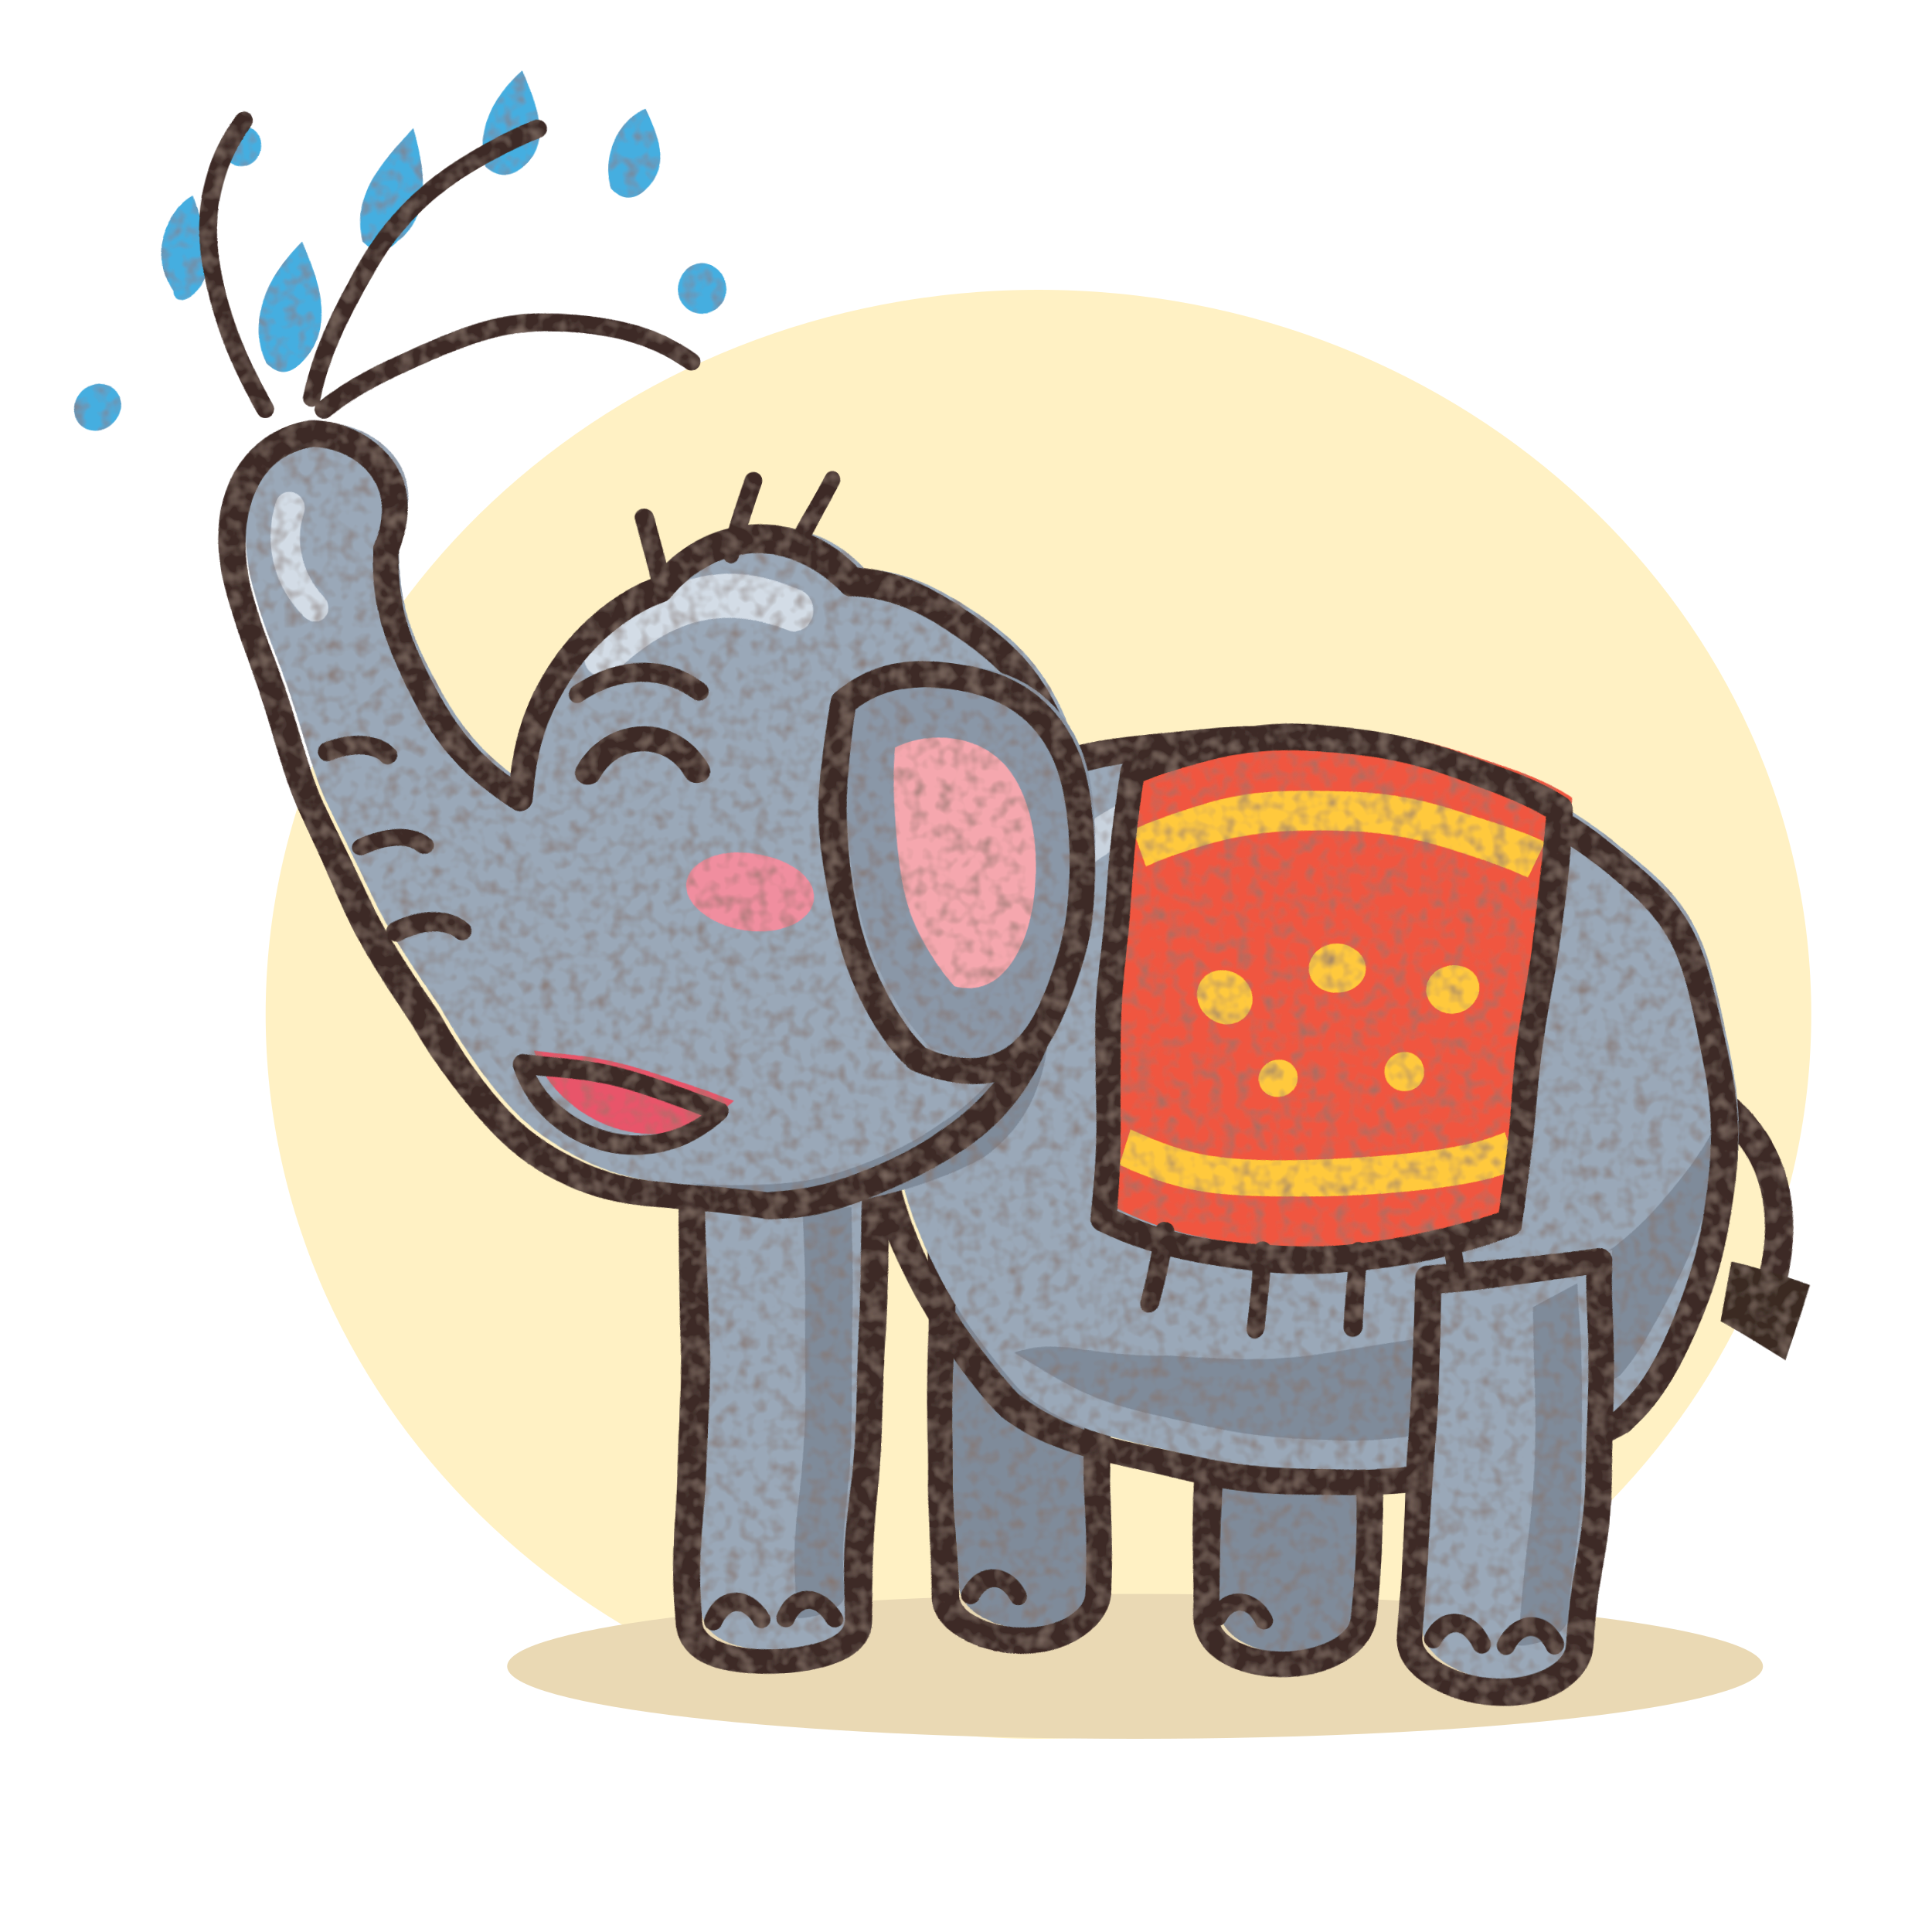
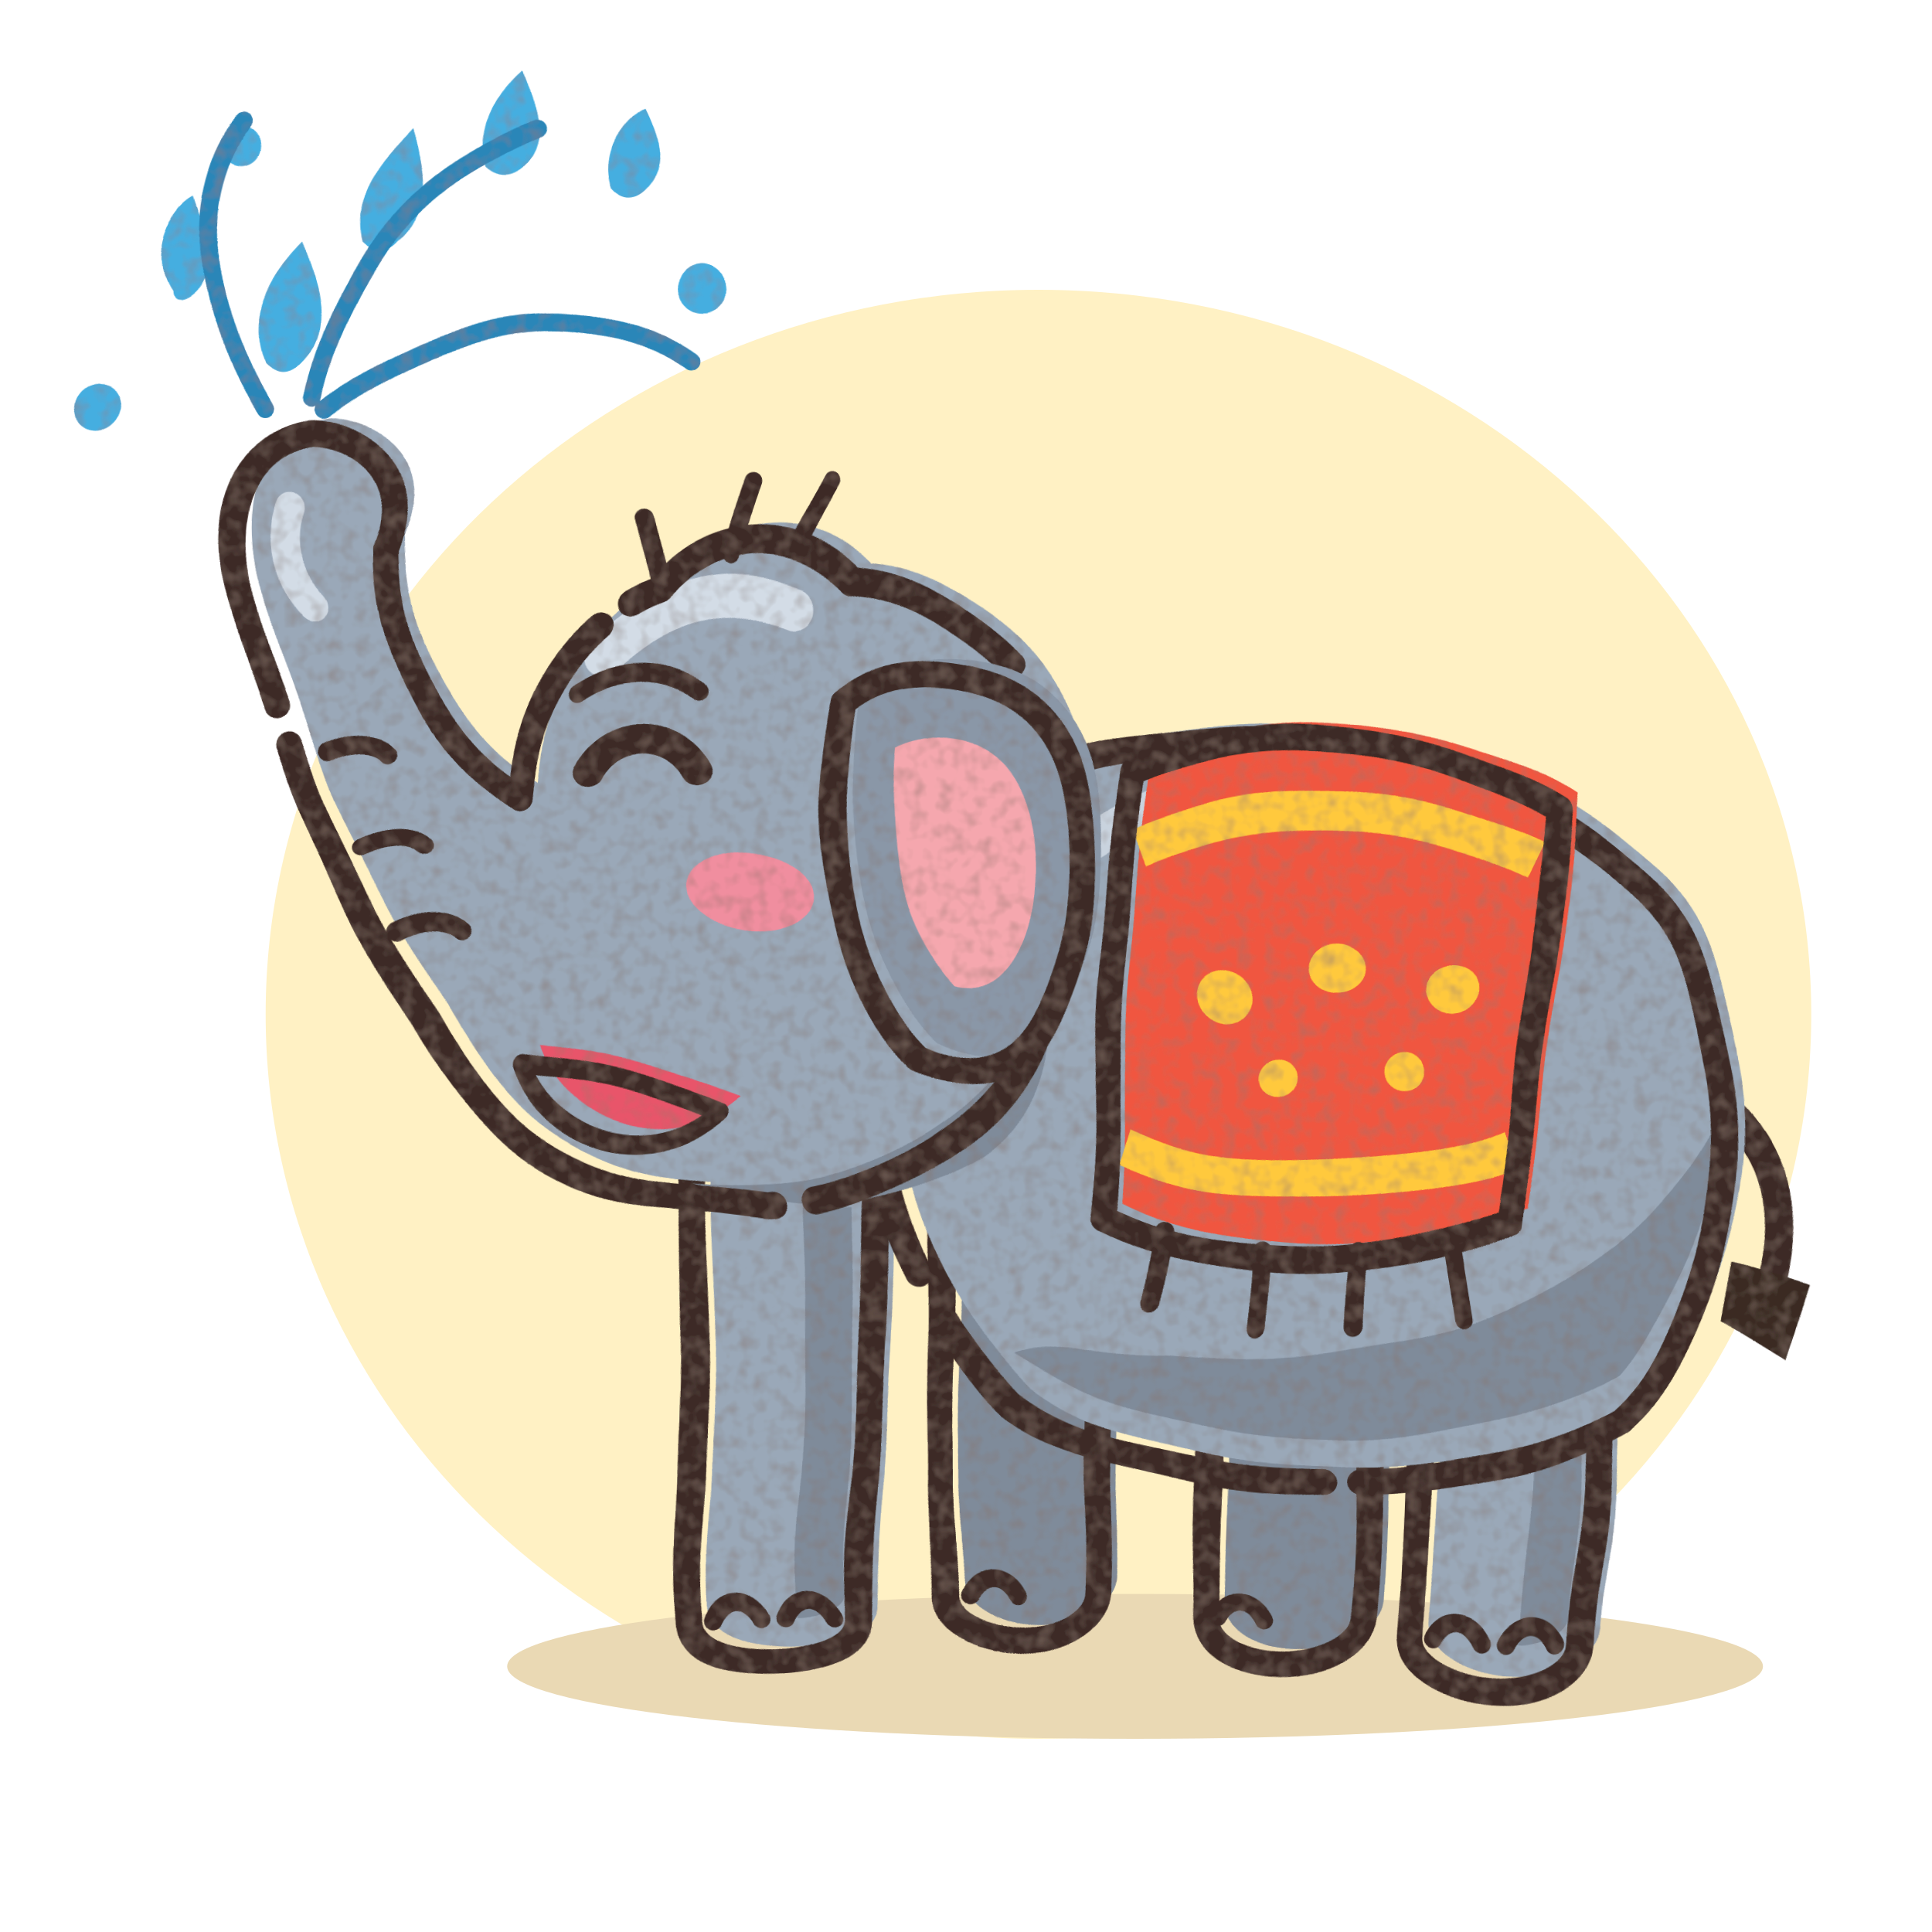
<svg xmlns="http://www.w3.org/2000/svg" xmlns:xlink="http://www.w3.org/1999/xlink" viewBox="0 0 160 160">
  <defs>
    <filter id="f" filterUnits="userSpaceOnUse" x="0" y="0" width="160" height="160">
      <feTurbulence type="fractalNoise" baseFrequency=".045" numOctaves="2" seed="4" result="w" />
      <feDisplacementMap in="SourceGraphic" in2="w" scale="2.4" xChannelSelector="R" yChannelSelector="G" result="d" />
      <feTurbulence type="fractalNoise" baseFrequency=".85" numOctaves="2" seed="9" result="n" />
-       <feColorMatrix in="n" type="matrix" values="0 0 0 0 .24 0 0 0 0 .17 0 0 0 0 .14 0 0 0 -1.6 .9" result="g" />
+       <feColorMatrix in="n" type="matrix" values="0 0 0 0 .24 0 0 0 0 .17 0 0 0 0 .14 0 0 0 -1 .56" result="g" />
      <feComposite in="g" in2="d" operator="in" result="gi" />
      <feMerge>
        <feMergeNode in="d" />
        <feMergeNode in="gi" />
      </feMerge>
    </filter>
-     <style>.l{fill:none;stroke:#3d2c26;stroke-width:2.2;stroke-linecap:round;stroke-linejoin:round}.t{fill:none;stroke:#3d2c26;stroke-width:1.5;stroke-linecap:round;stroke-linejoin:round}.o{transform:translate(1.1px,-.9px)}</style>
+     <style>.l{fill:none;stroke:#3d2c26;stroke-width:2.2;stroke-linecap:round;stroke-linejoin:round}.t{fill:none;stroke:#3d2c26;stroke-width:1.5;stroke-linecap:round;stroke-linejoin:round}.o{transform:translate(1.6px,-1.3px)}.g{stroke-dasharray:52 3.5 80 3 36 4}</style>
    <path id="lb" d="M101 104 L100 134 C100 139 113 139 113 134 L114 104Z" />
    <path id="lf" d="M78 96 L78 132 C78 137 91 137 91 132 L92 98Z" />
    <path id="body" d="M76 70 C88 58 122 58 136 74 C146 86 146 108 134 118 C122 124 96 124 84 116 C72 106 68 82 76 70Z" />
    <path id="rb" d="M118 106 L117 136 C117 141 131 141 131 136 L133 104Z" />
    <path id="rf" d="M58 96 L57 134 C57 139 71 139 71 134 L73 98Z" />
    <path id="cloth" d="M94 64 C106 59 120 61 129 67 L125 101 C113 106 101 106 91 101Z" />
    <path id="head" d="M56 99 C46 98 39 92 35 84 C29 74 23 62 20 50 C18 43 20 37 26 36 C31 36 34 40 32 45 C32 54 37 62 43 66 C44 57 48 51 54 49 C58 44 66 43 71 48 C81 49 90 60 89 75 C88 89 78 99 64 100Z" />
    <path id="ear" d="M70 58 C78 52 90 58 90 72 C90 84 84 92 76 88 C70 82 67 70 70 58Z" />
    <path id="mouth" d="M43 88 C46 95 55 97 60 92 C55 90 48 89 43 88Z" />
  </defs>
  <ellipse cx="86" cy="84" rx="64" ry="60" fill="#fff1c4" />
  <ellipse cx="94" cy="138" rx="52" ry="6" fill="#ead9b4" />
  <g filter="url(#f)">
    <g fill="#45aee0">
      <path d="M22 30c-2-4 1-8 3-10 1 3 3 7 0 10-1 1-2 1-3 0z" />
      <path d="M30 20c-1-4 2-7 4-9 1 3 2 7-1 9-1 1-2 1-3 0z" />
      <path d="M14 24c-2-3 0-7 2-8 1 3 2 6 0 8-1 1-2 1-2 0z" />
      <path d="M40 14c-1-3 1-6 3-8 1 3 2 6 0 8-1 1-2 1-3 0z" />
      <path d="M50 16c-1-3 1-6 3-7 1 2 2 5 0 7-1 1-2 1-3 0z" />
      <circle cx="8" cy="34" r="2" />
      <circle cx="58" cy="24" r="2" />
      <circle cx="20" cy="12" r="1.6" />
    </g>
-     <g class="t" stroke="#2b86b8">
+     <g style="stroke:#2b86b8" class="t">
      <path d="M22 34c-6-10-6-18-2-24M26 33c2-10 8-18 18-22M27 34c10-8 22-10 30-4" />
    </g>
    <use xlink:href="#lb" class="o" fill="#7f8b9a" />
    <use xlink:href="#lb" class="l" />
    <use xlink:href="#lf" class="o" fill="#7f8b9a" />
    <use xlink:href="#lf" class="l" />
    <path class="l" d="M141 90c6 4 8 10 6 17" />
    <path d="M144 105l6 2-2 6-5-3z" fill="#3a2a24" />
+     <use xlink:href="#rb" class="o" fill="#9aa8b8" />
+     <path d="M127 108l-1 28c2 0 4-1 4-2l1-28z" fill="#7f8b9a" />
+     <use xlink:href="#rb" class="l" />
+     <use xlink:href="#rf" class="o" fill="#9aa8b8" />
+     <path d="M67 100l-1 34c2 0 4-1 4-2l1-32z" fill="#7f8b9a" />
+     <use xlink:href="#rf" class="l" />
    <use xlink:href="#body" class="o" fill="#9aa8b8" />
    <path d="M84 112c14 8 36 9 50 2 6-6 9-14 9-22-6 14-26 22-46 20-6 0-10-1-13 0z" fill="#7f8b9a" />
    <path d="M90 70c6-4 14-6 22-6" fill="none" stroke="#c9d3de" stroke-width="3" stroke-linecap="round" />
-     <use xlink:href="#body" class="l" />
+     <use xlink:href="#body" class="l g" />
    <use xlink:href="#cloth" class="o" fill="#f0563f" />
    <path d="M95 70c10-4 22-4 32 1M93 95c10 4 22 4 32 0" fill="none" stroke="#ffc93c" stroke-width="3.2" />
    <g fill="#ffc93c">
      <circle cx="102" cy="82" r="2.2" />
      <circle cx="111" cy="80" r="2.2" />
      <circle cx="120" cy="82" r="2.2" />
      <circle cx="106" cy="89" r="1.6" />
      <circle cx="116" cy="89" r="1.6" />
    </g>
    <use xlink:href="#cloth" class="l" />
    <path class="t" d="M96 102l-1 6M104 104l0 6M112 104l0 6M120 103l1 6" />
-     <use xlink:href="#rb" class="o" fill="#9aa8b8" />
-     <path d="M127 108l-1 28c2 0 4-1 4-2l1-28z" fill="#7f8b9a" />
-     <use xlink:href="#rb" class="l" />
-     <use xlink:href="#rf" class="o" fill="#9aa8b8" />
-     <path d="M67 100l-1 34c2 0 4-1 4-2l1-32z" fill="#7f8b9a" />
-     <use xlink:href="#rf" class="l" />
    <g class="t">
      <path d="M119 136c1-2 3-2 4 0M125 136c1-2 3-2 4 0M59 134c1-2 3-2 4 0M65 134c1-2 3-2 4 0M101 134c1-2 3-2 4 0M80 132c1-2 3-2 4 0" />
    </g>
    <use xlink:href="#head" class="o" fill="#9aa8b8" />
    <path d="M58 98c14 2 26-6 29-18 1 6-1 12-6 16-6 4-14 5-23 2z" fill="#7f8b9a" />
    <path d="M50 54c4-4 10-6 16-4" fill="none" stroke="#d3dce6" stroke-width="3.4" stroke-linecap="round" />
    <path d="M24 42c-1 3 0 6 2 8" fill="none" stroke="#d3dce6" stroke-width="2.4" stroke-linecap="round" />
-     <use xlink:href="#head" class="l" />
+     <use xlink:href="#head" class="l g" />
    <g class="t">
      <path d="M27 62c2-1 4-1 5 0M30 70c2-1 4-1 5 0M33 77c2-1 4-1 5 0" />
    </g>
    <use xlink:href="#ear" class="o" fill="#8a97a7" />
    <path d="M74 62c6-3 12 2 12 10 0 7-3 11-7 10-4-4-6-12-5-20z" fill="#f5a7ae" />
    <use xlink:href="#ear" class="l" />
    <use xlink:href="#mouth" class="o" fill="#e8556a" />
    <use xlink:href="#mouth" class="t" />
-     <path d="M49 64c2-4 7-4 9 0" class="l" stroke-width="2.6" />
+     <path d="M49 64c2-4 7-4 9 0" style="stroke-width:2.6" class="l" />
    <path class="t" d="M48 57c3-2 7-2 10 0" />
    <ellipse cx="62" cy="74" rx="5" ry="3.2" fill="#ff8a9b" opacity=".85" />
-     <path class="t" d="M60 46l2-6M66 45l3-5M54 48l-1-5" stroke="#3d2c26" />
+     <path style="stroke:#3d2c26" class="t" d="M60 46l2-6M66 45l3-5M54 48l-1-5" />
  </g>
</svg>
